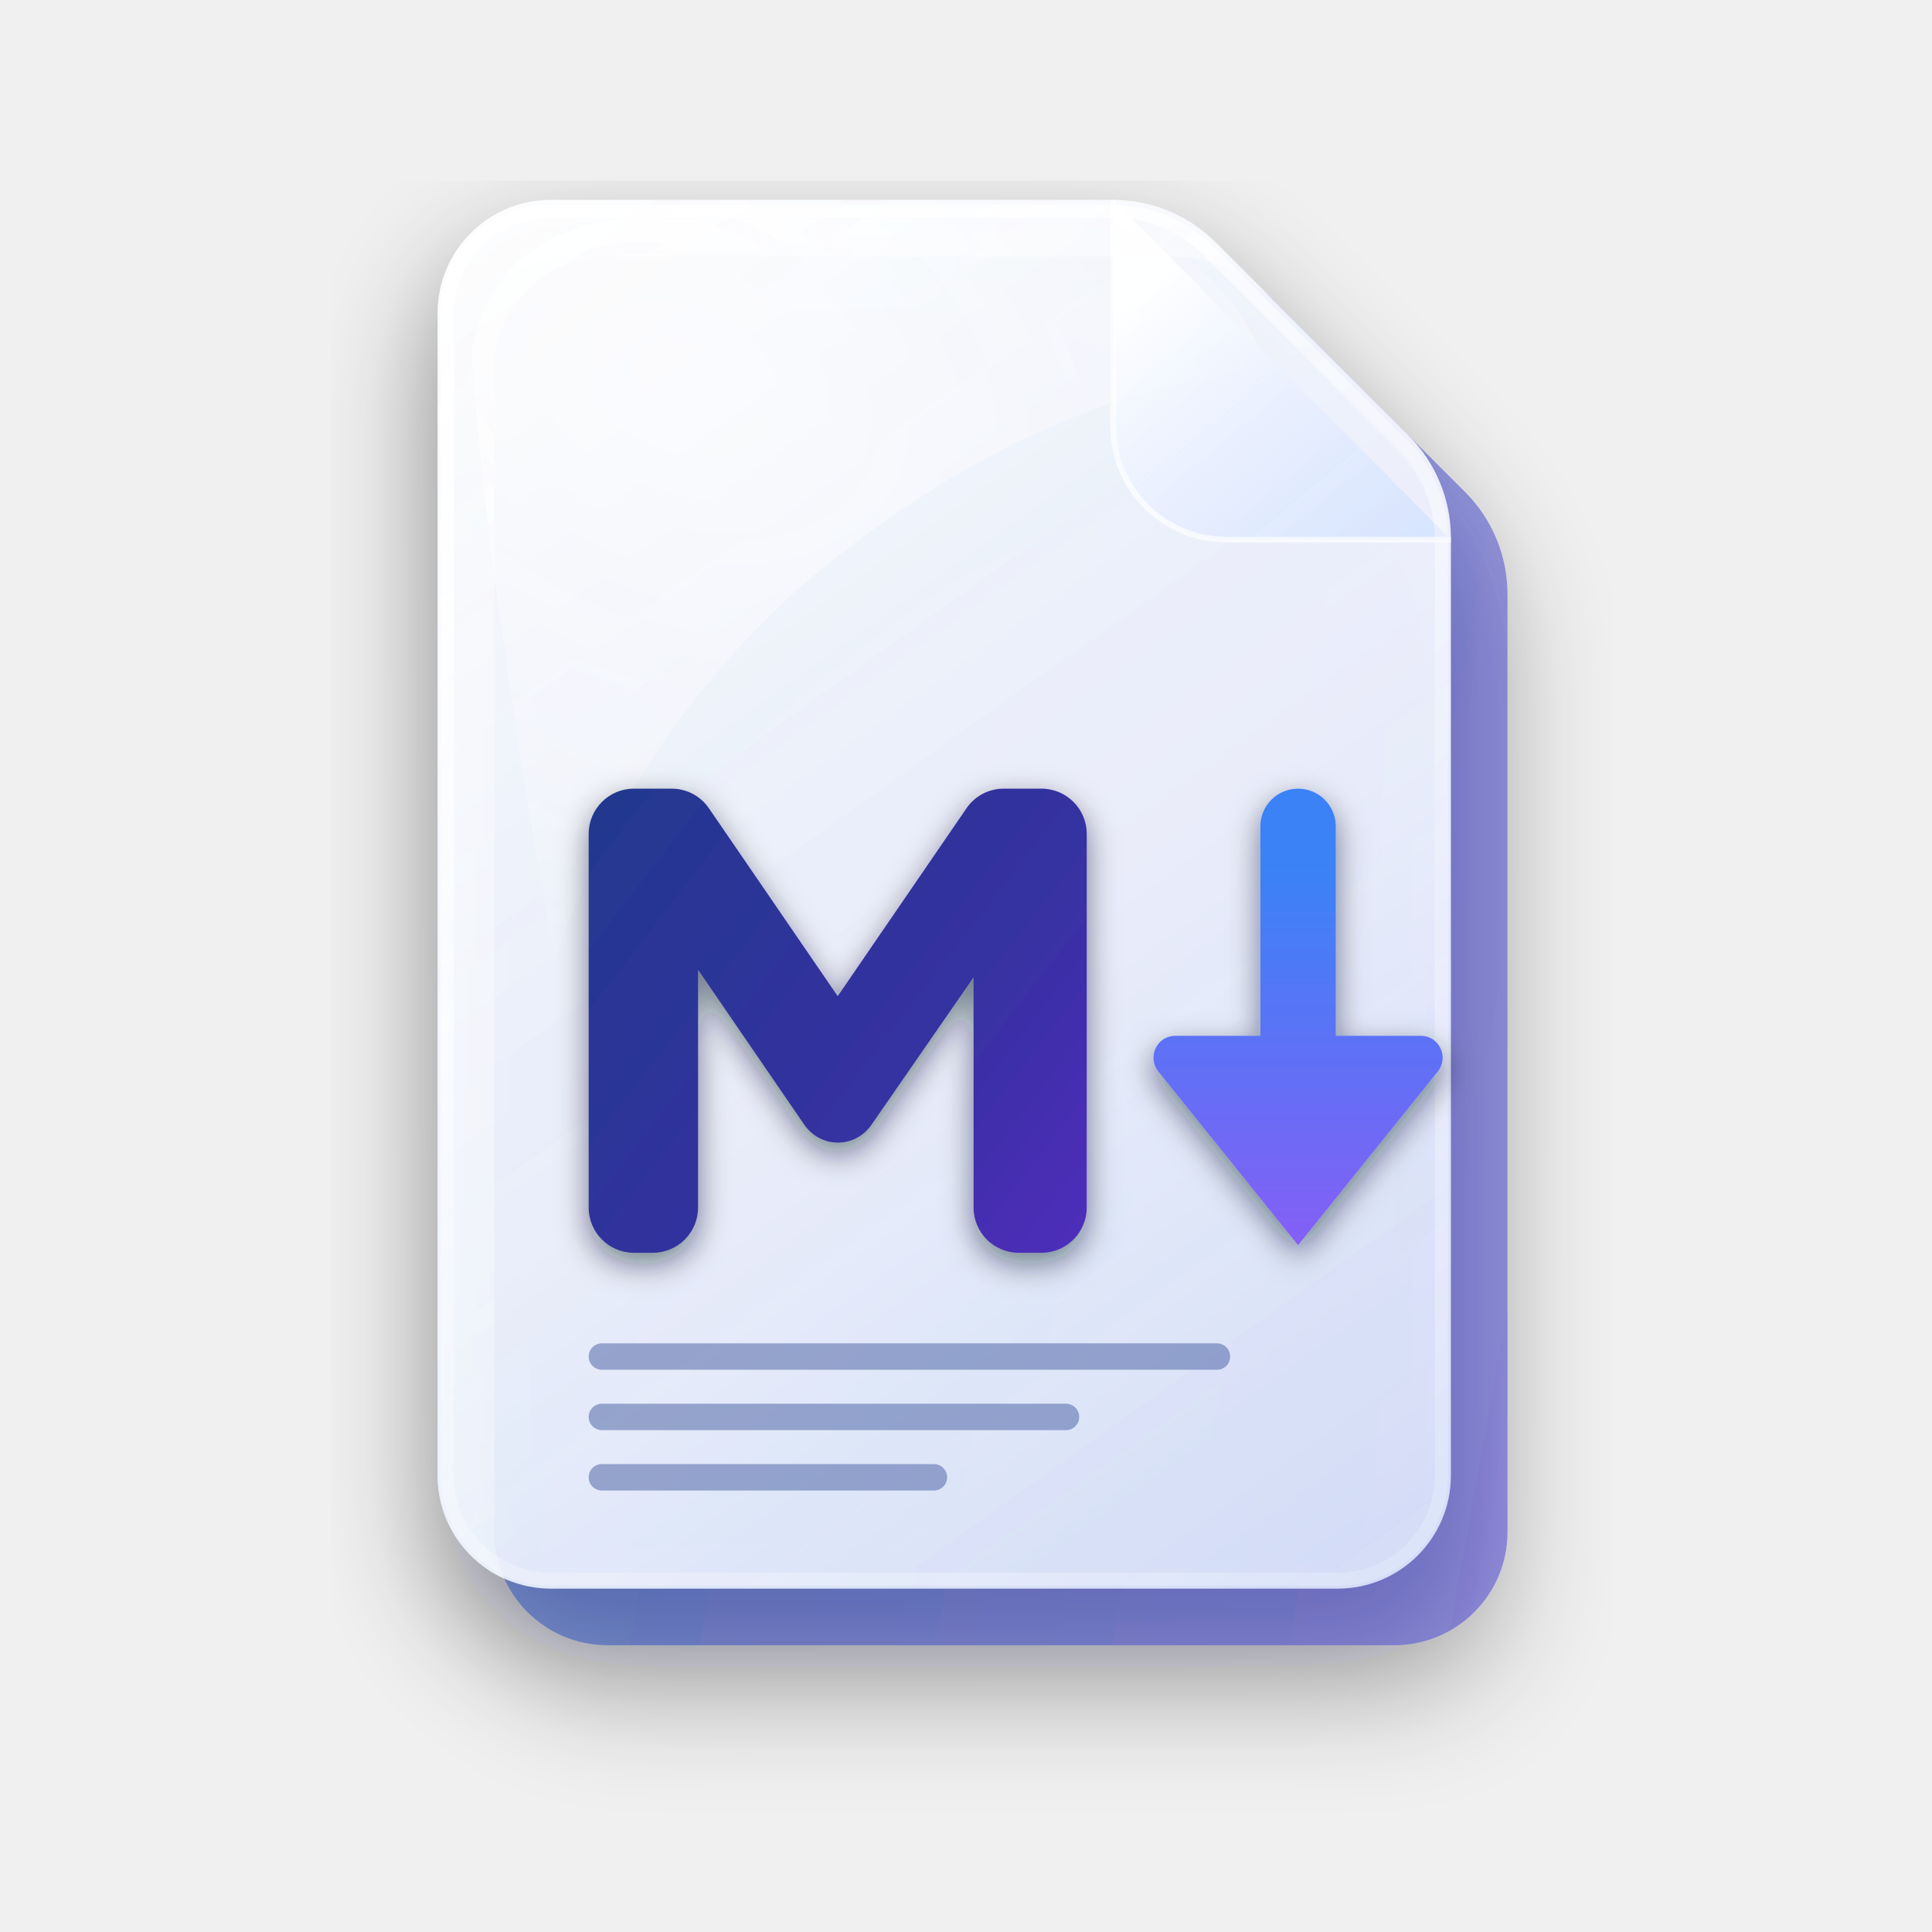
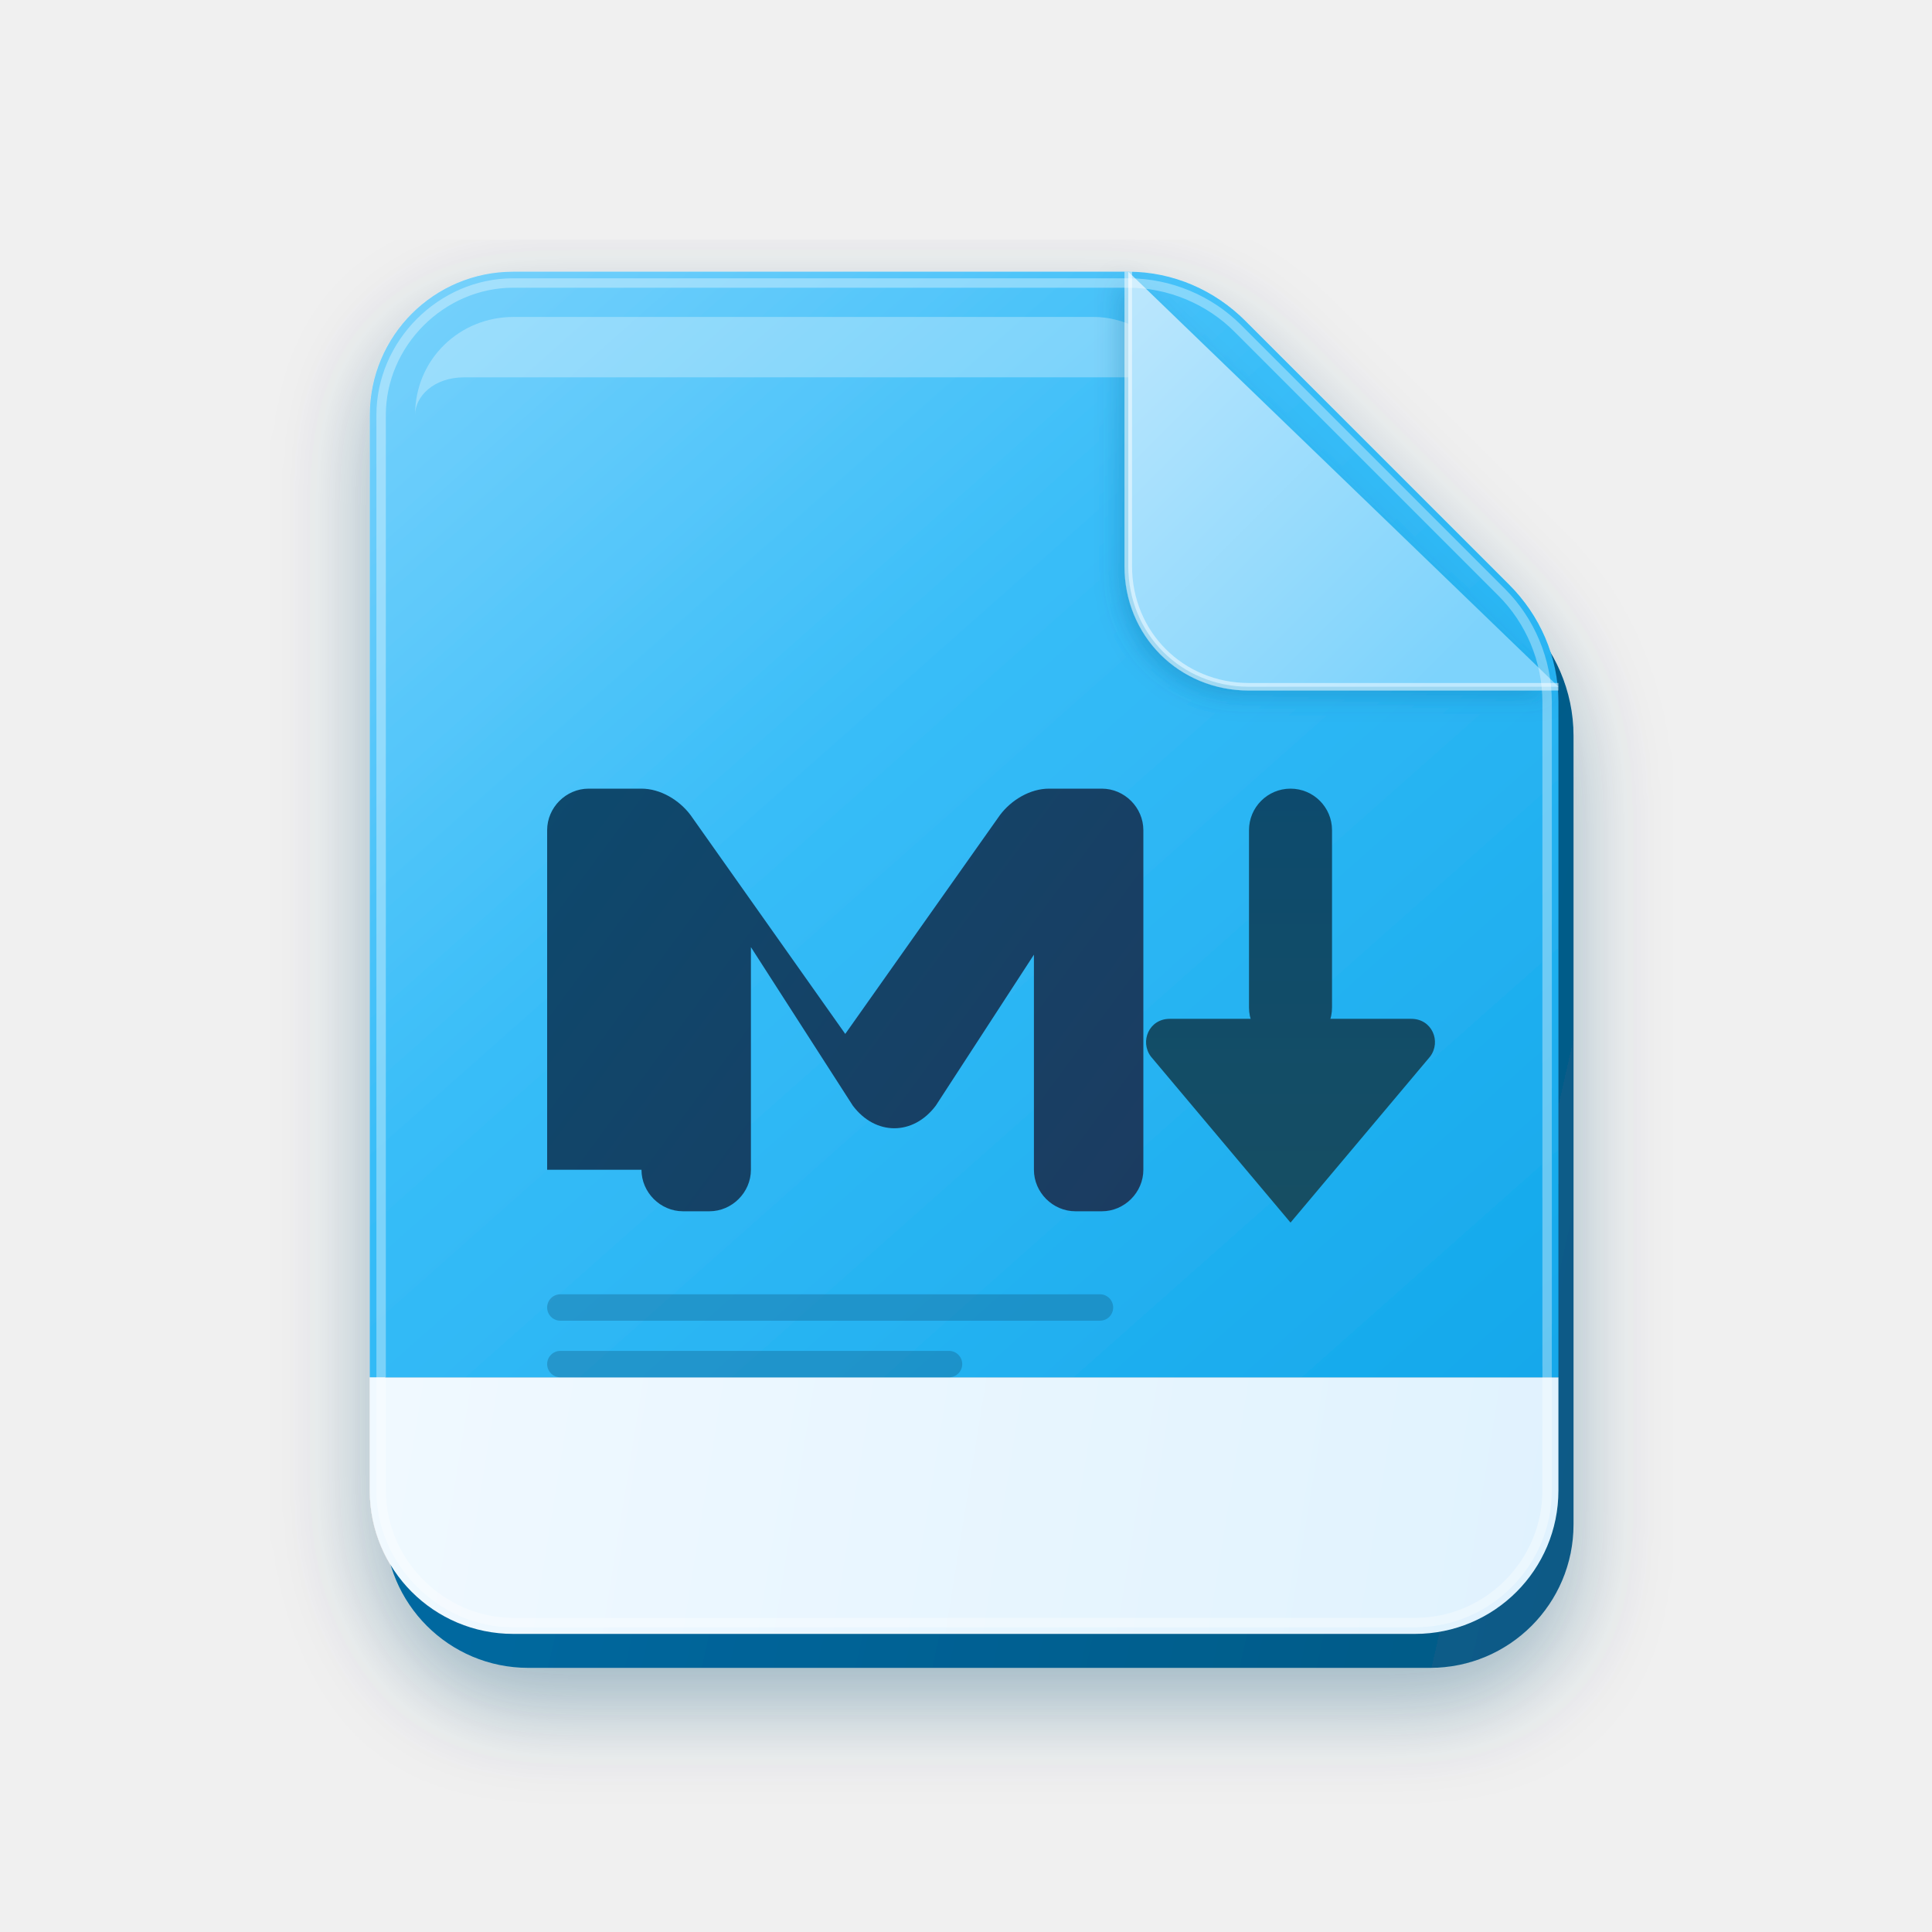
<svg xmlns="http://www.w3.org/2000/svg" width="1024" height="1024" viewBox="0 0 1024 1024" fill="none">
  <defs>
-     <filter id="docShadow" x="-10%" y="-5%" width="120%" height="120%" color-interpolation-filters="sRGB">
-       <feDropShadow dx="0" dy="28" stdDeviation="30" flood-color="#02061A" flood-opacity="0.45" />
+     <linearGradient id="docFront" x1="200" y1="120" x2="820" y2="820" gradientUnits="userSpaceOnUse">
+       <stop offset="0" stop-color="#7DD3FC" />
+       <stop offset="0.4" stop-color="#38BDF8" />
+       <stop offset="1" stop-color="#0EA5E9" />
+     </linearGradient>
+     <linearGradient id="docBottom" x1="200" y1="780" x2="820" y2="920" gradientUnits="userSpaceOnUse">
+       <stop offset="0" stop-color="#0369A1" />
+       <stop offset="1" stop-color="#075985" />
+     </linearGradient>
+     <linearGradient id="bottomStrip" x1="200" y1="760" x2="820" y2="860" gradientUnits="userSpaceOnUse">
+       <stop offset="0" stop-color="#F0F9FF" />
+       <stop offset="1" stop-color="#E0F2FE" />
+     </linearGradient>
+     <linearGradient id="foldGrad" x1="640" y1="120" x2="820" y2="300" gradientUnits="userSpaceOnUse">
+       <stop offset="0" stop-color="#BAE6FD" />
+       <stop offset="1" stop-color="#7DD3FC" />
+     </linearGradient>
+     <linearGradient id="ink" x1="280" y1="380" x2="660" y2="660" gradientUnits="userSpaceOnUse">
+       <stop offset="0" stop-color="#0C4A6E" />
+       <stop offset="1" stop-color="#1E3A5F" />
+     </linearGradient>
+     <linearGradient id="arrow" x1="640" y1="400" x2="640" y2="640" gradientUnits="userSpaceOnUse">
+       <stop offset="0" stop-color="#0C4A6E" />
+       <stop offset="1" stop-color="#164E63" />
+     </linearGradient>
+     <filter id="shadow" x="-10%" y="-5%" width="120%" height="125%" color-interpolation-filters="sRGB">
+       <feDropShadow dx="0" dy="20" stdDeviation="24" flood-color="#0C4A6E" flood-opacity="0.35" />
    </filter>
-     <filter id="inkShadow" x="-10%" y="-10%" width="120%" height="120%" color-interpolation-filters="sRGB">
-       <feDropShadow dx="0" dy="6" stdDeviation="8" flood-color="#020A20" flood-opacity="0.50" />
+     <filter id="foldShadow" x="-20%" y="-20%" width="140%" height="140%" color-interpolation-filters="sRGB">
+       <feDropShadow dx="-4" dy="4" stdDeviation="6" flood-color="#075985" flood-opacity="0.25" />
    </filter>
-     <linearGradient id="glassFace" x1="220" y1="80" x2="820" y2="920" gradientUnits="userSpaceOnUse">
-       <stop offset="0" stop-color="#FFFFFF" stop-opacity="0.96" />
-       <stop offset="0.5" stop-color="#F3F7FF" stop-opacity="0.92" />
-       <stop offset="1" stop-color="#DCE8FF" stop-opacity="0.85" />
-     </linearGradient>
-     <linearGradient id="glassEdge" x1="260" y1="880" x2="820" y2="980" gradientUnits="userSpaceOnUse">
-       <stop offset="0" stop-color="#1E40AF" stop-opacity="0.50" />
-       <stop offset="1" stop-color="#4338CA" stop-opacity="0.50" />
-     </linearGradient>
-     <linearGradient id="strokeHi" x1="240" y1="80" x2="840" y2="920" gradientUnits="userSpaceOnUse">
-       <stop offset="0" stop-color="#FFFFFF" stop-opacity="0.90" />
-       <stop offset="0.5" stop-color="#FFFFFF" stop-opacity="0.30" />
-       <stop offset="1" stop-color="#FFFFFF" stop-opacity="0.15" />
-     </linearGradient>
-     <radialGradient id="specHi" cx="0" cy="0" r="1" gradientUnits="userSpaceOnUse" gradientTransform="translate(360 200) rotate(25) scale(500 360)">
-       <stop offset="0" stop-color="#FFFFFF" stop-opacity="0.75" />
-       <stop offset="1" stop-color="#FFFFFF" stop-opacity="0" />
-     </radialGradient>
-     <linearGradient id="foldGrad" x1="670" y1="100" x2="820" y2="280" gradientUnits="userSpaceOnUse">
-       <stop offset="0" stop-color="#FFFFFF" stop-opacity="0.90" />
-       <stop offset="1" stop-color="#C4D8FF" stop-opacity="0.60" />
-     </linearGradient>
-     <linearGradient id="inkGrad" x1="300" y1="360" x2="740" y2="700" gradientUnits="userSpaceOnUse">
-       <stop offset="0" stop-color="#1E3A8A" />
-       <stop offset="0.5" stop-color="#3730A3" />
-       <stop offset="1" stop-color="#6D28D9" />
-     </linearGradient>
-     <linearGradient id="arrowGrad" x1="540" y1="460" x2="540" y2="680" gradientUnits="userSpaceOnUse">
-       <stop offset="0" stop-color="#3B82F6" />
-       <stop offset="1" stop-color="#8B5CF6" />
-     </linearGradient>
  </defs>
-   <g filter="url(#docShadow)">
-     <path d="M262 196C262 162.86 288.86 136 322 136H620C640.35 136 659.82 144.09 674.12 158.39L776.61 260.879C790.91 275.17 799 294.65 799 315V812C799 845.14 772.14 872 739 872H322C288.86 872 262 845.14 262 812V196Z" fill="url(#glassEdge)" />
-     <path d="M232 166C232 132.86 258.86 106 292 106H590C610.35 106 629.82 114.09 644.12 128.39L746.61 230.879C760.91 245.17 769 264.65 769 285V782C769 815.14 742.14 842 709 842H292C258.86 842 232 815.14 232 782V166Z" fill="url(#glassFace)" />
-     <path d="M250 186C258 142 290 120 330 116H560C616 116 656 150 672 196C592 202 510 242 440 298C370 354 320 430 294 510C274 396 256 278 250 186Z" fill="url(#specHi)" opacity="0.75" />
-     <path d="M590 106V226C590 259.14 616.86 286 650 286H769L590 106Z" fill="url(#foldGrad)" />
-     <path d="M590 106V226C590 259.14 616.86 286 650 286H769" fill="none" stroke="#FFFFFF" stroke-width="3" stroke-opacity="0.65" />
-     <path d="M292 112H590C609.0 112 627.2 119.58 640.6 132.92L743.08 235.41C756.42 248.8 764 267.0 764 286V782C764 812.38 739.38 837 709 837H292C261.62 837 237 812.38 237 782V166C237 135.62 261.62 112 292 112Z" fill="none" stroke="url(#strokeHi)" stroke-width="7" />
+   <g filter="url(#shadow)">
+     <path d="M196 220C196 178 230 144 272 144H598C622 144 644 154 660 170L800 310C816 326 826 348 826 372V790C826 832 792 866 750 866H272C230 866 196 832 196 790V220Z" transform="translate(8, 18)" fill="url(#docBottom)" />
+     <path d="M196 730V790C196 832 230 866 272 866H750C792 866 826 832 826 790V730H196Z" fill="url(#bottomStrip)" />
+     <path d="M196 220C196 178 230 144 272 144H598C622 144 644 154 660 170L800 310C816 326 826 348 826 372V730H196V220Z" fill="url(#docFront)" />
+     <path d="M220 220C220 190 244 168 272 168H580C610 168 636 200 636 200L246 200C230 200 220 210 220 220Z" fill="#FFFFFF" fill-opacity="0.3" />
+     <g filter="url(#foldShadow)">
+       <path d="M598 144V300C598 336 626 364 662 364H826L598 144Z" fill="url(#foldGrad)" />
+       <path d="M598 144V300C598 336 626 364 662 364H826" fill="none" stroke="#FFFFFF" stroke-width="4" stroke-opacity="0.5" />
+     </g>
+     <path d="M272 150H598C620 150 641 159 656 174L796 314C811 329 820 350 820 372V790C820 828 789 860 750 860H272C234 860 202 828 202 790V220C202 182 234 150 272 150Z" fill="none" stroke="#FFFFFF" stroke-width="5" stroke-opacity="0.35" />
  </g>
-   <g filter="url(#inkShadow)">
-     <path d="M312 640V442C312 428.75 322.75 418 336 418H356C363.9 418 371.3 421.88 375.72 428.38L444 528L512.28 428.38C516.7 421.88 524.1 418 532 418H552C565.25 418 576 428.75 576 442V640C576 653.25 565.25 664 552 664H540C526.75 664 516 653.25 516 640V518L462 596C457.92 602.0 451.28 605.6 444.1 605.6C436.92 605.6 430.28 602.0 426.2 596L370 514V640C370 653.25 359.25 664 346 664H336C322.75 664 312 653.25 312 640Z" fill="url(#inkGrad)" />
-     <g fill="url(#arrowGrad)">
-       <rect x="668" y="418" width="40" height="152" rx="20" />
-       <path d="M688 660L614 568C607.8 560.2 613.2 549 623 549H753C762.8 549 768.2 560.2 762 568L688 660Z" />
-     </g>
+   <path d="M290 620V440C290 428 300 418 312 418H340C350 418 360 424 366 432L448 548L530 432C536 424 546 418 556 418H584C596 418 606 428 606 440V620C606 632 596 642 584 642H570C558 642 548 632 548 620V506L496 586C490 594 482 598 474 598C466 598 458 594 452 586L398 502V620C398 632 388 642 376 642H362C350 642 340 632 340 620Z" fill="url(#ink)" />
+   <g fill="url(#arrow)">
+     <rect x="662" y="418" width="44" height="138" rx="22" />
+     <path d="M684 648L610 560C604 552 609 540 620 540H748C759 540 764 552 758 560L684 648Z" />
  </g>
-   <g opacity="0.40">
-     <rect x="312" y="712" width="340" height="14" rx="7" fill="#1E3A8A" />
-     <rect x="312" y="744" width="260" height="14" rx="7" fill="#1E3A8A" />
-     <rect x="312" y="776" width="190" height="14" rx="7" fill="#1E3A8A" />
+   <g opacity="0.3">
+     <rect x="290" y="686" width="300" height="14" rx="7" fill="#0C4A6E" />
+     <rect x="290" y="716" width="220" height="14" rx="7" fill="#0C4A6E" />
  </g>
</svg>
